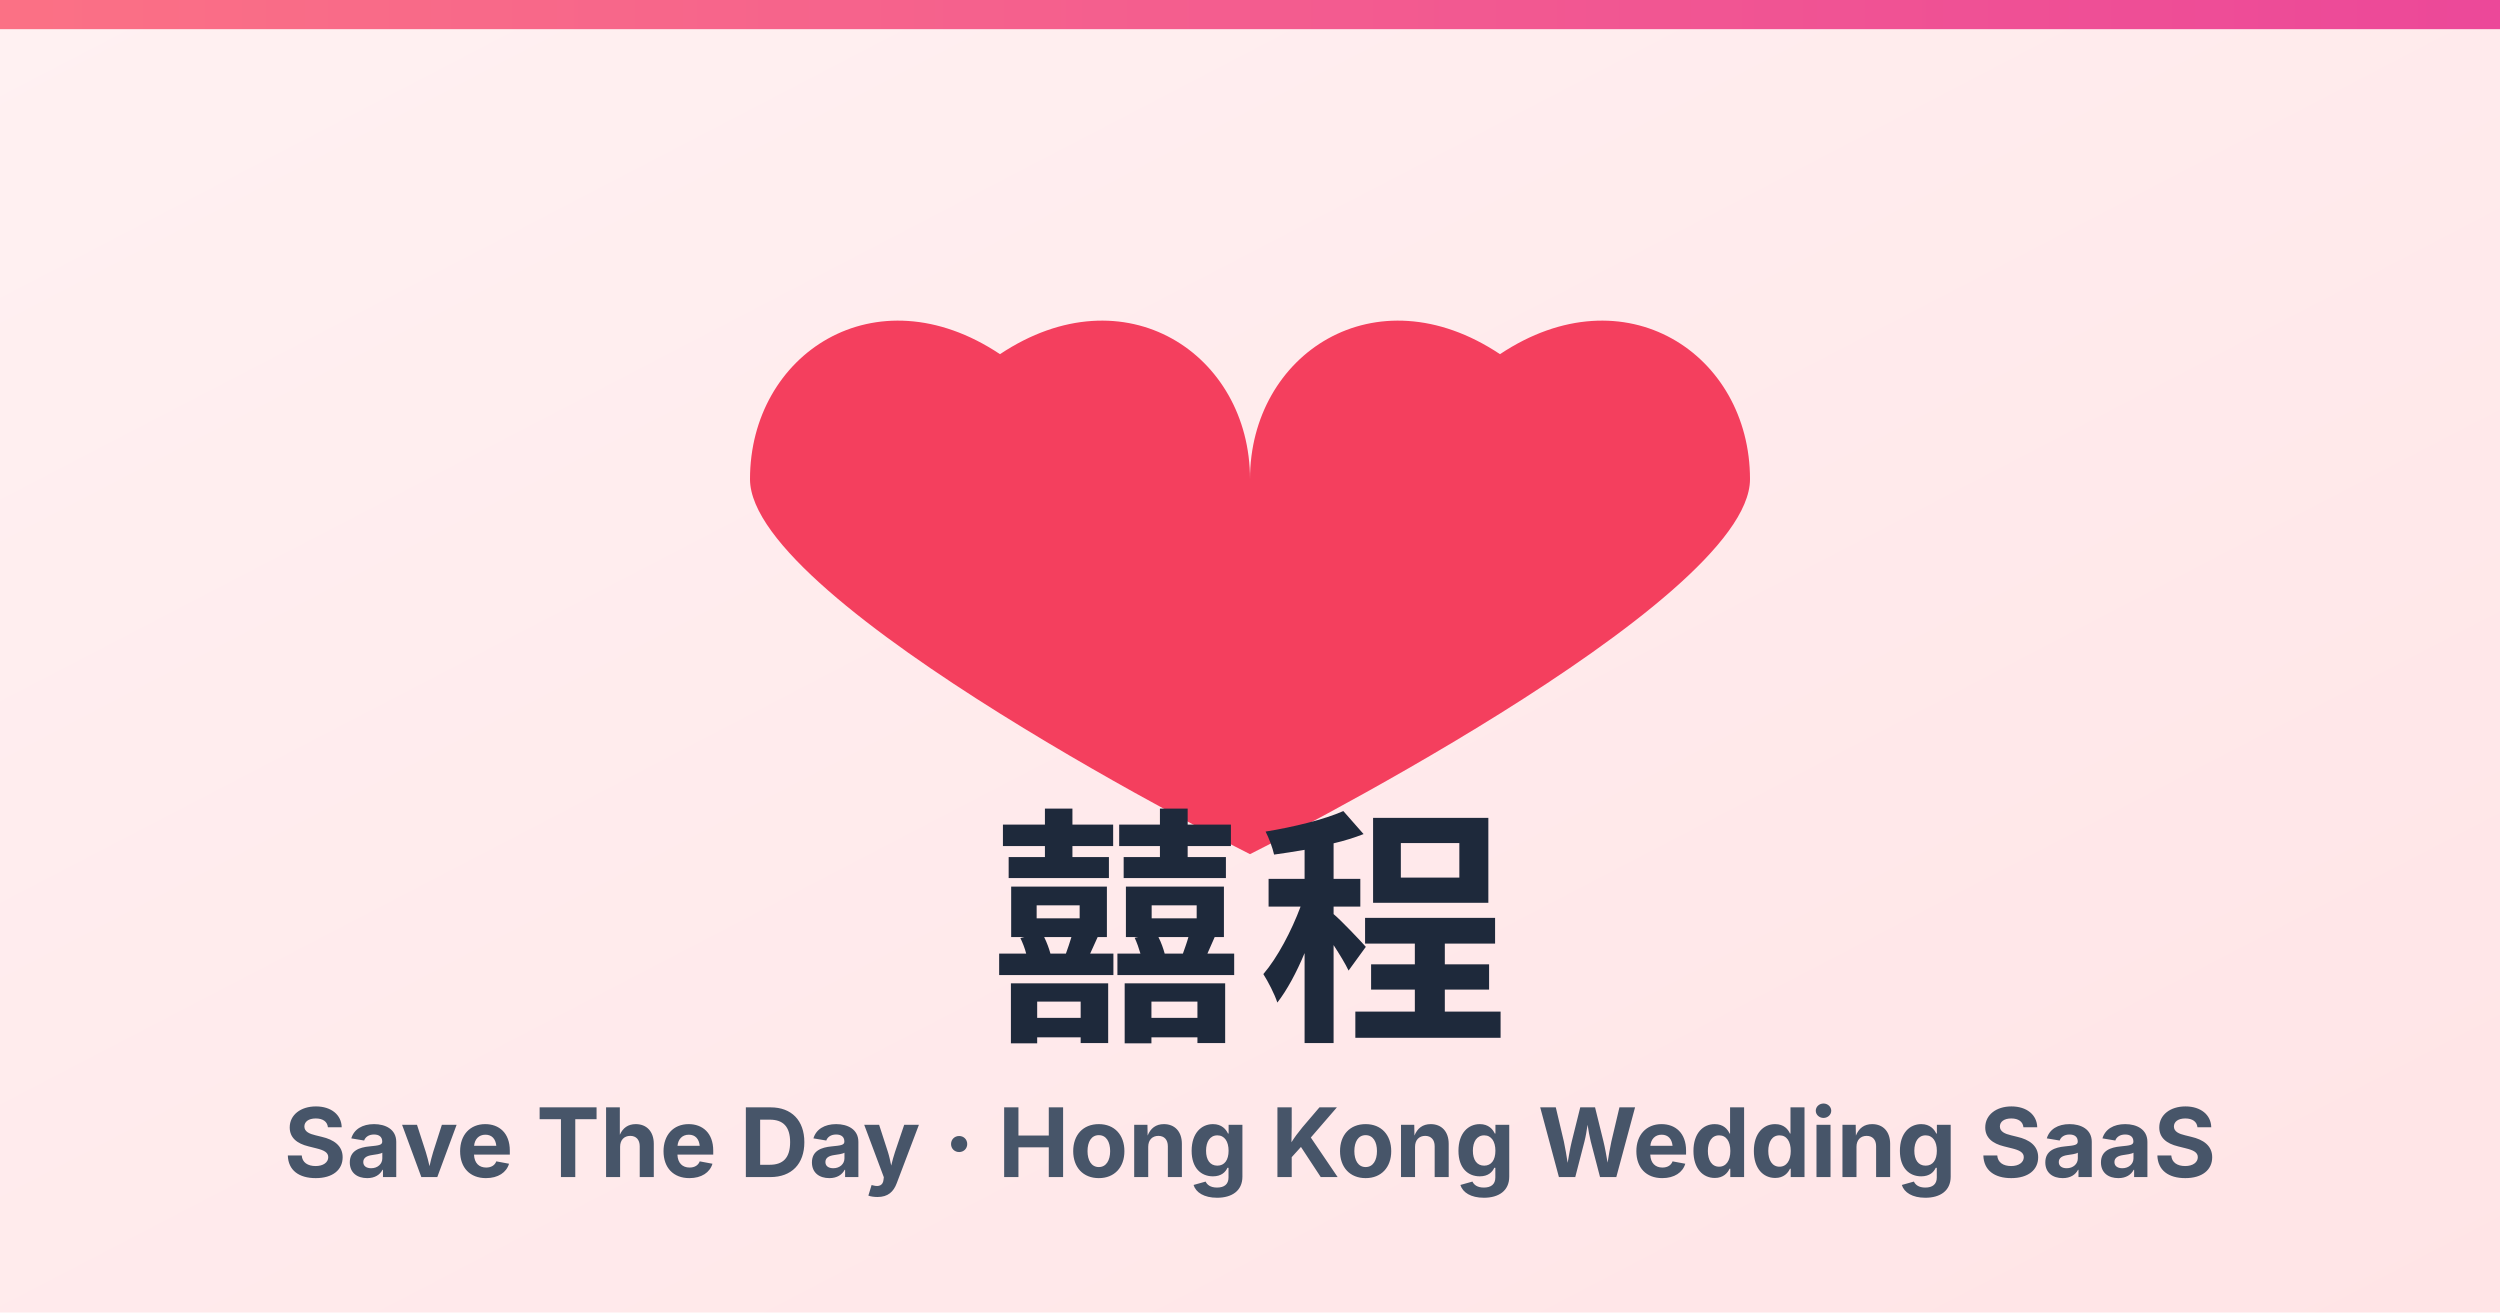
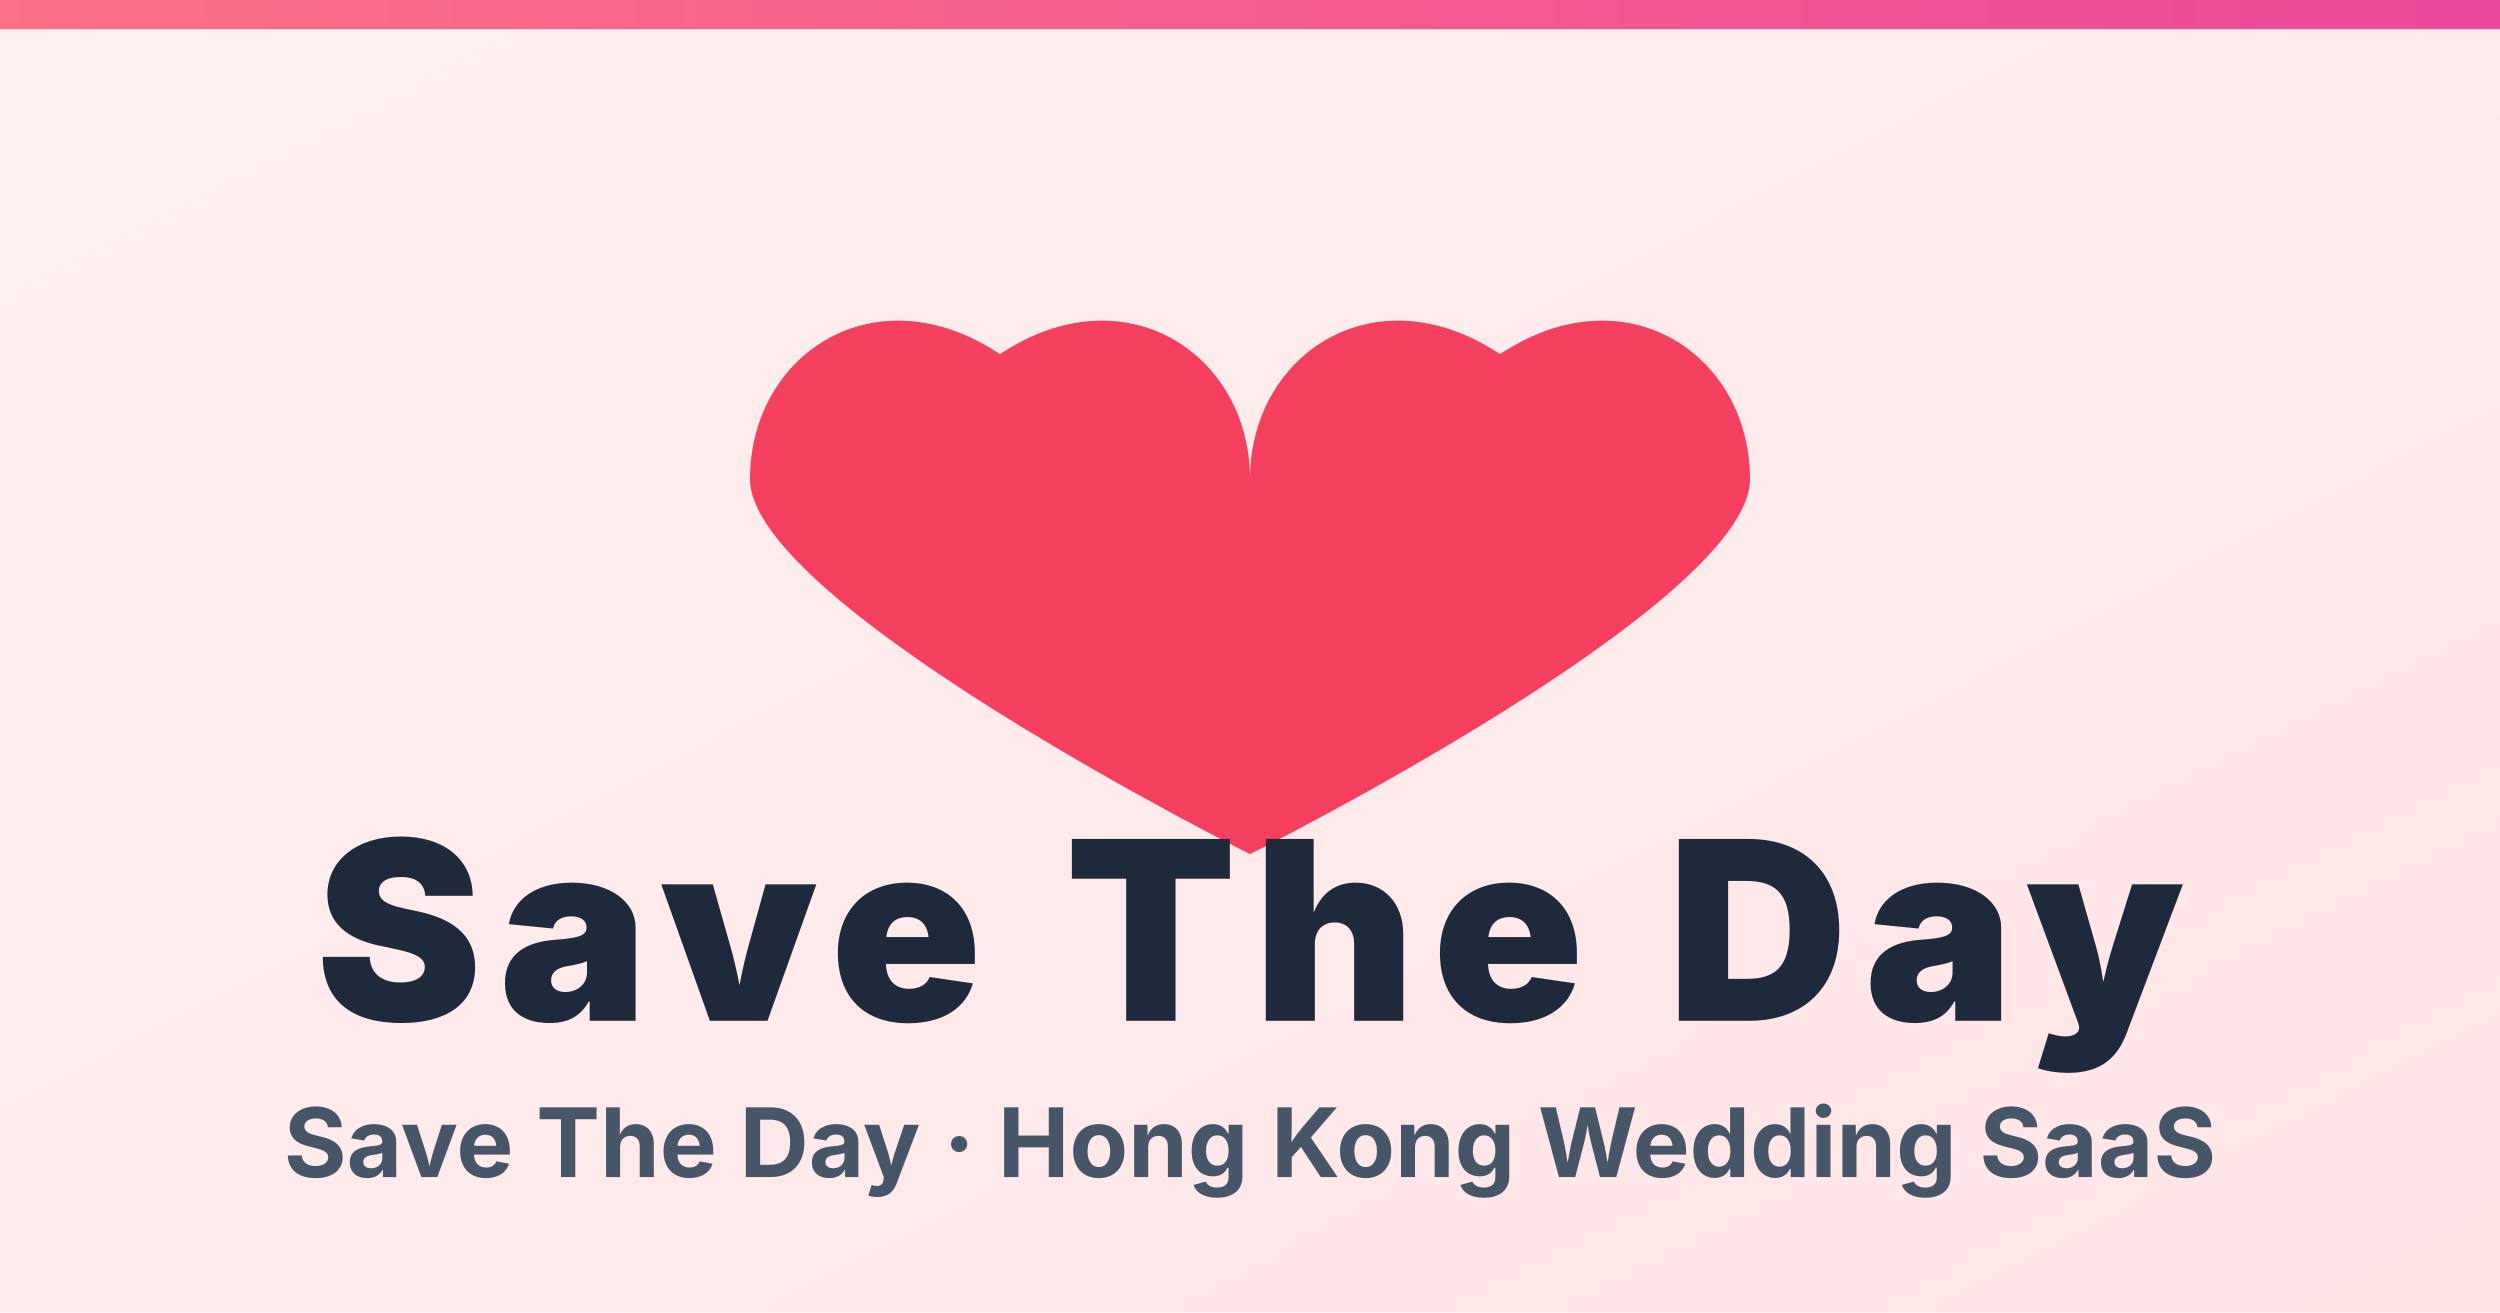
<svg xmlns="http://www.w3.org/2000/svg" width="1200" height="630" viewBox="0 0 1200 630">
  <defs>
    <linearGradient id="bg" x1="0" y1="0" x2="1" y2="1">
      <stop offset="0" stop-color="#fff1f2" />
      <stop offset="1" stop-color="#ffe4e6" />
    </linearGradient>
    <linearGradient id="bar" x1="0" y1="0" x2="1" y2="0">
      <stop offset="0" stop-color="#fb7185" />
      <stop offset="1" stop-color="#ec4899" />
    </linearGradient>
  </defs>
  <rect width="1200" height="630" fill="url(#bg)" />
  <rect x="0" y="0" width="1200" height="14" fill="url(#bar)" />
  <path d="M600 230 C600 170, 540 130, 480 170 C420 130, 360 170, 360 230 C360 290, 600 410, 600 410 C600 410, 840 290, 840 230 C840 170, 780 130, 720 170 C660 130, 600 170, 600 230 Z" fill="#f43f5e" />
-   <text x="600" y="490" text-anchor="middle" font-family="system-ui, -apple-system, sans-serif" font-weight="900" font-size="120" fill="#1e293b" letter-spacing="8">囍程</text>
+   <text x="600" y="490" text-anchor="middle" font-family="system-ui, -apple-system, sans-serif" font-weight="900" font-size="120" fill="#1e293b" letter-spacing="8">Save The Day</text>
  <text x="600" y="565" text-anchor="middle" font-family="system-ui, -apple-system, sans-serif" font-weight="700" font-size="46" fill="#475569">Save The Day · Hong Kong Wedding SaaS</text>
</svg>
